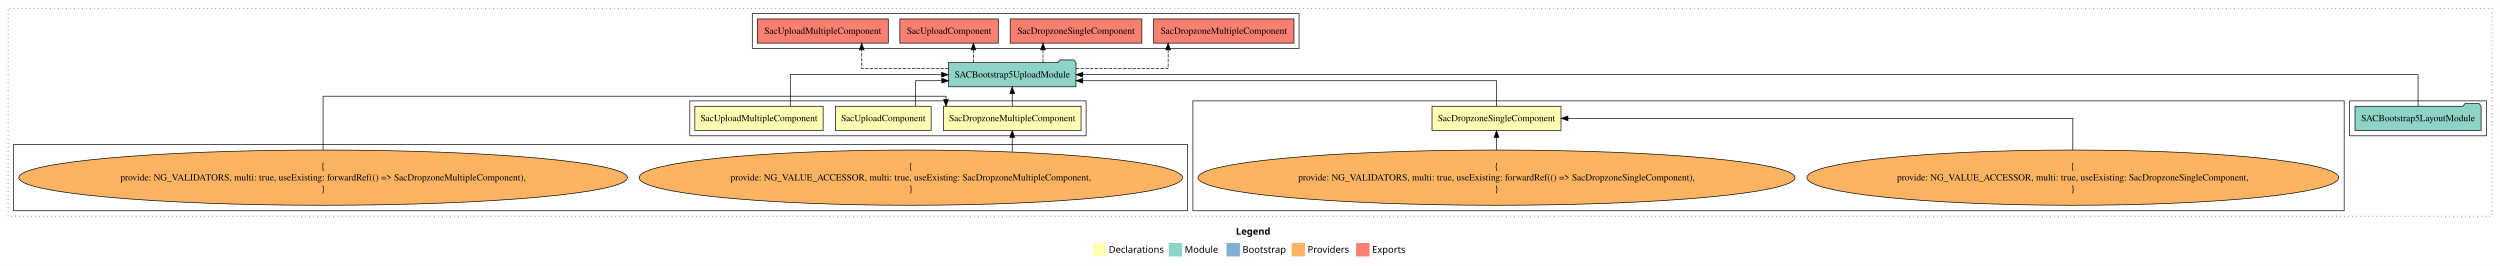
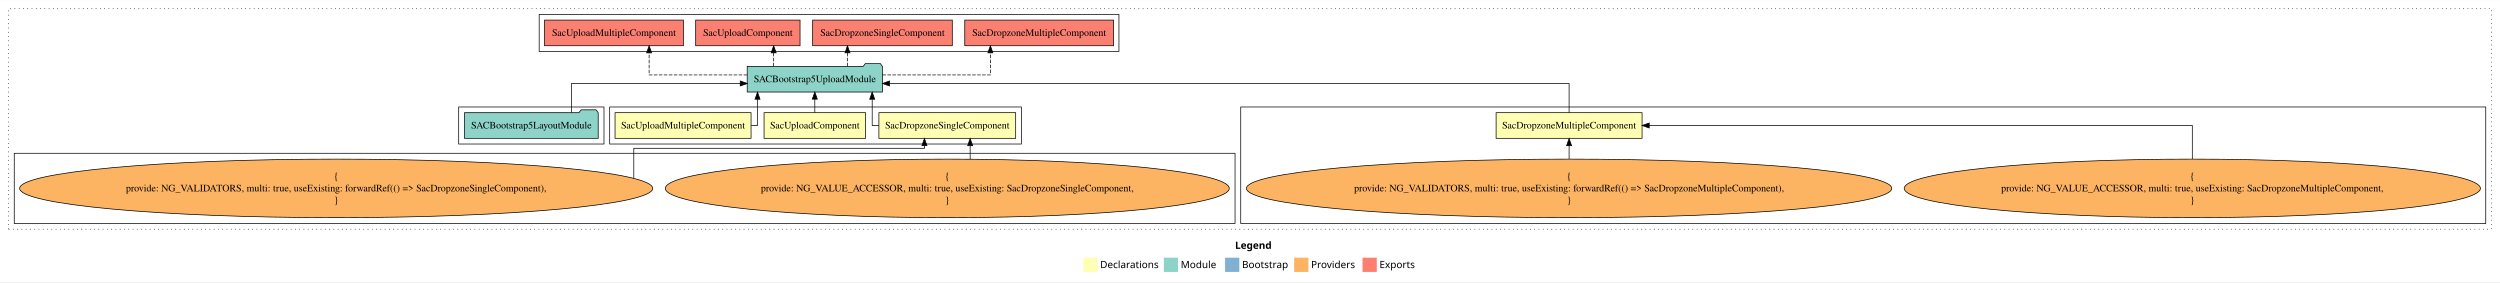
- <svg xmlns="http://www.w3.org/2000/svg" width="3722pt" height="396pt" viewBox="0.00 0.00 3722.00 395.59">
+ <svg xmlns="http://www.w3.org/2000/svg" width="3510pt" height="396pt" viewBox="0.00 0.00 3510.00 395.59">
  <g id="graph0" class="graph" transform="scale(1 1) rotate(0) translate(4 391.59)">
-     <polygon fill="white" stroke="transparent" points="-4,4 -4,-391.59 3718,-391.59 3718,4 -4,4" />
-     <text text-anchor="start" x="1836.01" y="-42.4" font-family="Times-12" font-weight="bold" font-size="14.00">Legend</text>
-     <polygon fill="#ffffb3" stroke="transparent" points="1623,-10 1623,-30 1643,-30 1643,-10 1623,-10" />
-     <text text-anchor="start" x="1646.63" y="-15.4" font-family="Times-12" font-size="14.00">  Declarations</text>
-     <polygon fill="#8dd3c7" stroke="transparent" points="1736,-10 1736,-30 1756,-30 1756,-10 1736,-10" />
-     <text text-anchor="start" x="1759.73" y="-15.4" font-family="Times-12" font-size="14.00">  Module</text>
-     <polygon fill="#80b1d3" stroke="transparent" points="1822,-10 1822,-30 1842,-30 1842,-10 1822,-10" />
-     <text text-anchor="start" x="1845.78" y="-15.4" font-family="Times-12" font-size="14.00">  Bootstrap</text>
-     <polygon fill="#fdb462" stroke="transparent" points="1919,-10 1919,-30 1939,-30 1939,-10 1919,-10" />
-     <text text-anchor="start" x="1942.67" y="-15.4" font-family="Times-12" font-size="14.00">  Providers</text>
-     <polygon fill="#fb8072" stroke="transparent" points="2015,-10 2015,-30 2035,-30 2035,-10 2015,-10" />
-     <text text-anchor="start" x="2038.73" y="-15.4" font-family="Times-12" font-size="14.00">  Exports</text>
+     <polygon fill="white" stroke="transparent" points="-4,4 -4,-391.59 3506,-391.59 3506,4 -4,4" />
+     <text text-anchor="start" x="1730.01" y="-42.4" font-family="Times-12" font-weight="bold" font-size="14.00">Legend</text>
+     <polygon fill="#ffffb3" stroke="transparent" points="1517,-10 1517,-30 1537,-30 1537,-10 1517,-10" />
+     <text text-anchor="start" x="1540.63" y="-15.4" font-family="Times-12" font-size="14.00">  Declarations</text>
+     <polygon fill="#8dd3c7" stroke="transparent" points="1630,-10 1630,-30 1650,-30 1650,-10 1630,-10" />
+     <text text-anchor="start" x="1653.73" y="-15.4" font-family="Times-12" font-size="14.00">  Module</text>
+     <polygon fill="#80b1d3" stroke="transparent" points="1716,-10 1716,-30 1736,-30 1736,-10 1716,-10" />
+     <text text-anchor="start" x="1739.78" y="-15.4" font-family="Times-12" font-size="14.00">  Bootstrap</text>
+     <polygon fill="#fdb462" stroke="transparent" points="1813,-10 1813,-30 1833,-30 1833,-10 1813,-10" />
+     <text text-anchor="start" x="1836.67" y="-15.4" font-family="Times-12" font-size="14.00">  Providers</text>
+     <polygon fill="#fb8072" stroke="transparent" points="1909,-10 1909,-30 1929,-30 1929,-10 1909,-10" />
+     <text text-anchor="start" x="1932.73" y="-15.4" font-family="Times-12" font-size="14.00">  Exports</text>
    <g id="clust1" class="cluster">
-       <polygon fill="none" stroke="black" stroke-dasharray="1,5" points="8,-70 8,-379.59 3706,-379.59 3706,-70 8,-70" />
+       <polygon fill="none" stroke="black" stroke-dasharray="1,5" points="8,-70 8,-379.59 3494,-379.59 3494,-70 8,-70" />
+     </g>
+     <g id="clust3" class="cluster">
+       <polygon fill="none" stroke="black" points="1738,-78 1738,-241.59 3486,-241.59 3486,-78 1738,-78" />
+     </g>
+     <g id="clust2" class="cluster">
+       <polygon fill="none" stroke="black" points="852,-189.59 852,-241.59 1430,-241.59 1430,-189.59 852,-189.59" />
+     </g>
+     <g id="clust4" class="cluster">
+       <polygon fill="none" stroke="black" points="16,-78 16,-176.59 1730,-176.59 1730,-78 16,-78" />
    </g>
    <g id="clust8" class="cluster">
-       <polygon fill="none" stroke="black" points="1116,-319.59 1116,-371.59 1930,-371.59 1930,-319.59 1116,-319.59" />
+       <polygon fill="none" stroke="black" points="753,-319.59 753,-371.59 1567,-371.59 1567,-319.59 753,-319.59" />
    </g>
    <g id="clust7" class="cluster">
-       <polygon fill="none" stroke="black" points="3494,-189.59 3494,-241.59 3698,-241.59 3698,-189.59 3494,-189.59" />
-     </g>
-     <g id="clust4" class="cluster">
-       <polygon fill="none" stroke="black" points="1772,-78 1772,-241.59 3486,-241.59 3486,-78 1772,-78" />
-     </g>
-     <g id="clust2" class="cluster">
-       <polygon fill="none" stroke="black" points="1023,-189.59 1023,-241.59 1613,-241.59 1613,-189.59 1023,-189.59" />
-     </g>
-     <g id="clust3" class="cluster">
-       <polygon fill="none" stroke="black" points="16,-78 16,-176.59 1764,-176.59 1764,-78 16,-78" />
+       <polygon fill="none" stroke="black" points="640,-189.59 640,-241.59 844,-241.59 844,-189.59 640,-189.59" />
    </g>
    <g id="node1" class="node">
-       <polygon fill="#ffffb3" stroke="black" points="1605.46,-233.59 1400.54,-233.59 1400.54,-197.59 1605.46,-197.59 1605.46,-233.59" />
-       <text text-anchor="middle" x="1503" y="-211.39" font-family="Times,serif" font-size="14.00">SacDropzoneMultipleComponent</text>
+       <polygon fill="#ffffb3" stroke="black" points="2301.46,-233.59 2096.54,-233.59 2096.54,-197.59 2301.46,-197.59 2301.46,-233.59" />
+       <text text-anchor="middle" x="2199" y="-211.39" font-family="Times,serif" font-size="14.00">SacDropzoneMultipleComponent</text>
    </g>
    <g id="node5" class="node">
-       <polygon fill="#8dd3c7" stroke="black" points="1597.93,-298.59 1594.93,-302.59 1573.93,-302.59 1570.93,-298.59 1408.07,-298.59 1408.07,-262.59 1597.93,-262.59 1597.93,-298.59" />
-       <text text-anchor="middle" x="1503" y="-276.39" font-family="Times,serif" font-size="14.00">SACBootstrap5UploadModule</text>
+       <polygon fill="#8dd3c7" stroke="black" points="1234.93,-298.59 1231.93,-302.59 1210.93,-302.59 1207.93,-298.59 1045.07,-298.59 1045.07,-262.59 1234.93,-262.59 1234.93,-298.59" />
+       <text text-anchor="middle" x="1140" y="-276.39" font-family="Times,serif" font-size="14.00">SACBootstrap5UploadModule</text>
    </g>
    <g id="edge1" class="edge">
-       <path fill="none" stroke="black" d="M1503,-233.7C1503,-233.7 1503,-252.58 1503,-252.58" />
-       <polygon fill="black" stroke="black" points="1499.5,-252.58 1503,-262.58 1506.5,-252.58 1499.5,-252.58" />
+       <path fill="none" stroke="black" d="M2199,-233.61C2199,-250.96 2199,-274.59 2199,-274.59 2199,-274.59 1244.91,-274.59 1244.91,-274.59" />
+       <polygon fill="black" stroke="black" points="1244.91,-271.09 1234.91,-274.59 1244.91,-278.09 1244.91,-271.09" />
    </g>
    <g id="node2" class="node">
-       <polygon fill="#ffffb3" stroke="black" points="2320.02,-233.59 2127.98,-233.59 2127.98,-197.59 2320.02,-197.59 2320.02,-233.59" />
-       <text text-anchor="middle" x="2224" y="-211.39" font-family="Times,serif" font-size="14.00">SacDropzoneSingleComponent</text>
+       <polygon fill="#ffffb3" stroke="black" points="1422.02,-233.59 1229.98,-233.59 1229.98,-197.59 1422.02,-197.59 1422.02,-233.59" />
+       <text text-anchor="middle" x="1326" y="-211.39" font-family="Times,serif" font-size="14.00">SacDropzoneSingleComponent</text>
    </g>
    <g id="edge4" class="edge">
-       <path fill="none" stroke="black" d="M2224,-233.62C2224,-249.99 2224,-271.59 2224,-271.59 2224,-271.59 1608,-271.59 1608,-271.59" />
-       <polygon fill="black" stroke="black" points="1608,-268.09 1598,-271.59 1608,-275.09 1608,-268.09" />
+       <path fill="none" stroke="black" d="M1229.92,-215.59C1224.11,-215.59 1220.56,-215.59 1220.56,-215.59 1220.56,-215.59 1220.56,-252.48 1220.56,-252.48" />
+       <polygon fill="black" stroke="black" points="1217.06,-252.48 1220.56,-262.48 1224.06,-252.48 1217.06,-252.48" />
    </g>
    <g id="node3" class="node">
-       <polygon fill="#ffffb3" stroke="black" points="1382.26,-233.59 1239.74,-233.59 1239.74,-197.59 1382.26,-197.59 1382.26,-233.59" />
-       <text text-anchor="middle" x="1311" y="-211.39" font-family="Times,serif" font-size="14.00">SacUploadComponent</text>
+       <polygon fill="#ffffb3" stroke="black" points="1211.26,-233.59 1068.74,-233.59 1068.74,-197.59 1211.26,-197.59 1211.26,-233.59" />
+       <text text-anchor="middle" x="1140" y="-211.39" font-family="Times,serif" font-size="14.00">SacUploadComponent</text>
    </g>
    <g id="edge7" class="edge">
-       <path fill="none" stroke="black" d="M1359.12,-233.62C1359.12,-249.99 1359.12,-271.59 1359.12,-271.59 1359.12,-271.59 1398.24,-271.59 1398.24,-271.59" />
-       <polygon fill="black" stroke="black" points="1398.24,-275.09 1408.24,-271.59 1398.24,-268.09 1398.24,-275.09" />
+       <path fill="none" stroke="black" d="M1140,-233.7C1140,-233.7 1140,-252.58 1140,-252.58" />
+       <polygon fill="black" stroke="black" points="1136.5,-252.58 1140,-262.58 1143.5,-252.58 1136.5,-252.58" />
    </g>
    <g id="node4" class="node">
-       <polygon fill="#ffffb3" stroke="black" points="1221.48,-233.59 1030.52,-233.59 1030.52,-197.59 1221.48,-197.59 1221.48,-233.59" />
-       <text text-anchor="middle" x="1126" y="-211.39" font-family="Times,serif" font-size="14.00">SacUploadMultipleComponent</text>
+       <polygon fill="#ffffb3" stroke="black" points="1050.48,-233.59 859.52,-233.59 859.52,-197.59 1050.48,-197.59 1050.48,-233.59" />
+       <text text-anchor="middle" x="955" y="-211.39" font-family="Times,serif" font-size="14.00">SacUploadMultipleComponent</text>
    </g>
    <g id="edge8" class="edge">
-       <path fill="none" stroke="black" d="M1172.62,-233.7C1172.62,-252.93 1172.62,-280.59 1172.62,-280.59 1172.62,-280.59 1397.89,-280.59 1397.89,-280.59" />
-       <polygon fill="black" stroke="black" points="1397.89,-284.09 1407.89,-280.59 1397.89,-277.09 1397.89,-284.09" />
+       <path fill="none" stroke="black" d="M1050.64,-215.59C1056.18,-215.59 1059.56,-215.59 1059.56,-215.59 1059.56,-215.59 1059.56,-252.48 1059.56,-252.48" />
+       <polygon fill="black" stroke="black" points="1056.06,-252.48 1059.56,-262.48 1063.06,-252.48 1056.06,-252.48" />
    </g>
    <g id="node11" class="node">
-       <polygon fill="#fb8072" stroke="black" points="1922.46,-363.59 1713.54,-363.59 1713.54,-327.59 1922.46,-327.59 1922.46,-363.59" />
-       <text text-anchor="middle" x="1818" y="-341.39" font-family="Times,serif" font-size="14.00">SacDropzoneMultipleComponent </text>
+       <polygon fill="#fb8072" stroke="black" points="1559.46,-363.59 1350.54,-363.59 1350.54,-327.59 1559.46,-327.59 1559.46,-363.59" />
+       <text text-anchor="middle" x="1455" y="-341.39" font-family="Times,serif" font-size="14.00">SacDropzoneMultipleComponent </text>
    </g>
    <g id="edge10" class="edge">
-       <path fill="none" stroke="black" stroke-dasharray="5,2" d="M1597.75,-289.59C1661.94,-289.59 1735.13,-289.59 1735.13,-289.59 1735.13,-289.59 1735.13,-317.56 1735.13,-317.56" />
-       <polygon fill="black" stroke="black" points="1731.63,-317.56 1735.13,-327.56 1738.63,-317.56 1731.63,-317.56" />
+       <path fill="none" stroke="black" stroke-dasharray="5,2" d="M1234.96,-286.59C1304.4,-286.59 1386.51,-286.59 1386.51,-286.59 1386.51,-286.59 1386.51,-317.57 1386.51,-317.57" />
+       <polygon fill="black" stroke="black" points="1383.01,-317.57 1386.51,-327.57 1390.01,-317.57 1383.01,-317.57" />
    </g>
    <g id="node12" class="node">
-       <polygon fill="#fb8072" stroke="black" points="1696.02,-363.59 1499.98,-363.59 1499.98,-327.59 1696.02,-327.59 1696.02,-363.59" />
-       <text text-anchor="middle" x="1598" y="-341.39" font-family="Times,serif" font-size="14.00">SacDropzoneSingleComponent </text>
+       <polygon fill="#fb8072" stroke="black" points="1333.02,-363.59 1136.98,-363.59 1136.98,-327.59 1333.02,-327.59 1333.02,-363.59" />
+       <text text-anchor="middle" x="1235" y="-341.39" font-family="Times,serif" font-size="14.00">SacDropzoneSingleComponent </text>
    </g>
    <g id="edge11" class="edge">
-       <path fill="none" stroke="black" stroke-dasharray="5,2" d="M1548.85,-298.7C1548.85,-298.7 1548.85,-317.58 1548.85,-317.58" />
-       <polygon fill="black" stroke="black" points="1545.35,-317.58 1548.85,-327.58 1552.35,-317.58 1545.35,-317.58" />
+       <path fill="none" stroke="black" stroke-dasharray="5,2" d="M1185.85,-298.7C1185.85,-298.7 1185.85,-317.58 1185.85,-317.58" />
+       <polygon fill="black" stroke="black" points="1182.35,-317.58 1185.85,-327.58 1189.35,-317.58 1182.35,-317.58" />
    </g>
    <g id="node13" class="node">
-       <polygon fill="#fb8072" stroke="black" points="1482.26,-363.59 1335.74,-363.59 1335.74,-327.59 1482.26,-327.59 1482.26,-363.59" />
-       <text text-anchor="middle" x="1409" y="-341.39" font-family="Times,serif" font-size="14.00">SacUploadComponent </text>
+       <polygon fill="#fb8072" stroke="black" points="1119.26,-363.59 972.74,-363.59 972.74,-327.59 1119.26,-327.59 1119.26,-363.59" />
+       <text text-anchor="middle" x="1046" y="-341.39" font-family="Times,serif" font-size="14.00">SacUploadComponent </text>
    </g>
    <g id="edge12" class="edge">
-       <path fill="none" stroke="black" stroke-dasharray="5,2" d="M1445.21,-298.7C1445.21,-298.7 1445.21,-317.58 1445.21,-317.58" />
-       <polygon fill="black" stroke="black" points="1441.71,-317.58 1445.21,-327.58 1448.71,-317.58 1441.71,-317.58" />
+       <path fill="none" stroke="black" stroke-dasharray="5,2" d="M1082.21,-298.7C1082.21,-298.7 1082.21,-317.58 1082.21,-317.58" />
+       <polygon fill="black" stroke="black" points="1078.71,-317.58 1082.21,-327.58 1085.71,-317.58 1078.71,-317.58" />
    </g>
    <g id="node14" class="node">
-       <polygon fill="#fb8072" stroke="black" points="1318.48,-363.59 1123.52,-363.59 1123.52,-327.59 1318.48,-327.59 1318.48,-363.59" />
-       <text text-anchor="middle" x="1221" y="-341.39" font-family="Times,serif" font-size="14.00">SacUploadMultipleComponent </text>
+       <polygon fill="#fb8072" stroke="black" points="955.48,-363.59 760.52,-363.59 760.52,-327.59 955.48,-327.59 955.48,-363.59" />
+       <text text-anchor="middle" x="858" y="-341.39" font-family="Times,serif" font-size="14.00">SacUploadMultipleComponent </text>
    </g>
    <g id="edge13" class="edge">
-       <path fill="none" stroke="black" stroke-dasharray="5,2" d="M1407.97,-289.59C1346.9,-289.59 1278.93,-289.59 1278.93,-289.59 1278.93,-289.59 1278.93,-317.56 1278.93,-317.56" />
-       <polygon fill="black" stroke="black" points="1275.43,-317.56 1278.93,-327.56 1282.43,-317.56 1275.43,-317.56" />
+       <path fill="none" stroke="black" stroke-dasharray="5,2" d="M1045.05,-286.59C980.72,-286.59 907.38,-286.59 907.38,-286.59 907.38,-286.59 907.38,-317.57 907.38,-317.57" />
+       <polygon fill="black" stroke="black" points="903.88,-317.57 907.38,-327.57 910.88,-317.57 903.88,-317.57" />
    </g>
    <g id="node6" class="node">
-       <ellipse fill="#fdb462" stroke="black" cx="1352" cy="-127.3" rx="404.48" ry="41.09" />
-       <text text-anchor="middle" x="1352" y="-139.9" font-family="Times,serif" font-size="14.00">{</text>
-       <text text-anchor="middle" x="1352" y="-123.1" font-family="Times,serif" font-size="14.00">    provide: NG_VALUE_ACCESSOR, multi: true, useExisting: SacDropzoneMultipleComponent,</text>
-       <text text-anchor="middle" x="1352" y="-106.3" font-family="Times,serif" font-size="14.00">}</text>
+       <ellipse fill="#fdb462" stroke="black" cx="3074" cy="-127.3" rx="404.48" ry="41.09" />
+       <text text-anchor="middle" x="3074" y="-139.9" font-family="Times,serif" font-size="14.00">{</text>
+       <text text-anchor="middle" x="3074" y="-123.1" font-family="Times,serif" font-size="14.00">    provide: NG_VALUE_ACCESSOR, multi: true, useExisting: SacDropzoneMultipleComponent,</text>
+       <text text-anchor="middle" x="3074" y="-106.3" font-family="Times,serif" font-size="14.00">}</text>
    </g>
    <g id="edge2" class="edge">
-       <path fill="none" stroke="black" d="M1503,-165.77C1503,-165.77 1503,-187.33 1503,-187.33" />
-       <polygon fill="black" stroke="black" points="1499.5,-187.33 1503,-197.33 1506.5,-187.33 1499.5,-187.33" />
+       <path fill="none" stroke="black" d="M3074,-168.6C3074,-191.58 3074,-215.59 3074,-215.59 3074,-215.59 2311.52,-215.59 2311.52,-215.59" />
+       <polygon fill="black" stroke="black" points="2311.52,-212.09 2301.52,-215.59 2311.52,-219.09 2311.52,-212.09" />
    </g>
    <g id="node7" class="node">
-       <ellipse fill="#fdb462" stroke="black" cx="477" cy="-127.3" rx="452.99" ry="41.09" />
-       <text text-anchor="middle" x="477" y="-139.9" font-family="Times,serif" font-size="14.00">{</text>
-       <text text-anchor="middle" x="477" y="-123.1" font-family="Times,serif" font-size="14.00">    provide: NG_VALIDATORS, multi: true, useExisting: forwardRef(() =&gt; SacDropzoneMultipleComponent),</text>
-       <text text-anchor="middle" x="477" y="-106.3" font-family="Times,serif" font-size="14.00">}</text>
+       <ellipse fill="#fdb462" stroke="black" cx="2199" cy="-127.3" rx="452.99" ry="41.09" />
+       <text text-anchor="middle" x="2199" y="-139.9" font-family="Times,serif" font-size="14.00">{</text>
+       <text text-anchor="middle" x="2199" y="-123.1" font-family="Times,serif" font-size="14.00">    provide: NG_VALIDATORS, multi: true, useExisting: forwardRef(() =&gt; SacDropzoneMultipleComponent),</text>
+       <text text-anchor="middle" x="2199" y="-106.3" font-family="Times,serif" font-size="14.00">}</text>
    </g>
    <g id="edge3" class="edge">
-       <path fill="none" stroke="black" d="M477,-168.7C477,-203.84 477,-248.59 477,-248.59 477,-248.59 1404.4,-248.59 1404.4,-248.59 1404.4,-248.59 1404.4,-243.63 1404.4,-243.63" />
-       <polygon fill="black" stroke="black" points="1407.9,-243.63 1404.4,-233.63 1400.9,-243.63 1407.9,-243.63" />
+       <path fill="none" stroke="black" d="M2199,-168.6C2199,-168.6 2199,-187.26 2199,-187.26" />
+       <polygon fill="black" stroke="black" points="2195.5,-187.26 2199,-197.26 2202.5,-187.26 2195.5,-187.26" />
    </g>
    <g id="node8" class="node">
-       <ellipse fill="#fdb462" stroke="black" cx="3082" cy="-127.3" rx="395.88" ry="41.09" />
-       <text text-anchor="middle" x="3082" y="-139.9" font-family="Times,serif" font-size="14.00">{</text>
-       <text text-anchor="middle" x="3082" y="-123.1" font-family="Times,serif" font-size="14.00">    provide: NG_VALUE_ACCESSOR, multi: true, useExisting: SacDropzoneSingleComponent,</text>
-       <text text-anchor="middle" x="3082" y="-106.3" font-family="Times,serif" font-size="14.00">}</text>
+       <ellipse fill="#fdb462" stroke="black" cx="1326" cy="-127.3" rx="395.88" ry="41.09" />
+       <text text-anchor="middle" x="1326" y="-139.9" font-family="Times,serif" font-size="14.00">{</text>
+       <text text-anchor="middle" x="1326" y="-123.1" font-family="Times,serif" font-size="14.00">    provide: NG_VALUE_ACCESSOR, multi: true, useExisting: SacDropzoneSingleComponent,</text>
+       <text text-anchor="middle" x="1326" y="-106.3" font-family="Times,serif" font-size="14.00">}</text>
    </g>
    <g id="edge5" class="edge">
-       <path fill="none" stroke="black" d="M3082,-168.6C3082,-191.58 3082,-215.59 3082,-215.59 3082,-215.59 2330.34,-215.59 2330.34,-215.59" />
-       <polygon fill="black" stroke="black" points="2330.34,-212.09 2320.34,-215.59 2330.34,-219.09 2330.34,-212.09" />
+       <path fill="none" stroke="black" d="M1358.09,-168.6C1358.09,-168.6 1358.09,-187.26 1358.09,-187.26" />
+       <polygon fill="black" stroke="black" points="1354.59,-187.26 1358.09,-197.26 1361.59,-187.26 1354.59,-187.26" />
    </g>
    <g id="node9" class="node">
-       <ellipse fill="#fdb462" stroke="black" cx="2224" cy="-127.3" rx="444.4" ry="41.09" />
-       <text text-anchor="middle" x="2224" y="-139.9" font-family="Times,serif" font-size="14.00">{</text>
-       <text text-anchor="middle" x="2224" y="-123.1" font-family="Times,serif" font-size="14.00">    provide: NG_VALIDATORS, multi: true, useExisting: forwardRef(() =&gt; SacDropzoneSingleComponent),</text>
-       <text text-anchor="middle" x="2224" y="-106.3" font-family="Times,serif" font-size="14.00">}</text>
+       <ellipse fill="#fdb462" stroke="black" cx="468" cy="-127.3" rx="444.4" ry="41.09" />
+       <text text-anchor="middle" x="468" y="-139.9" font-family="Times,serif" font-size="14.00">{</text>
+       <text text-anchor="middle" x="468" y="-123.1" font-family="Times,serif" font-size="14.00">    provide: NG_VALIDATORS, multi: true, useExisting: forwardRef(() =&gt; SacDropzoneSingleComponent),</text>
+       <text text-anchor="middle" x="468" y="-106.3" font-family="Times,serif" font-size="14.00">}</text>
    </g>
    <g id="edge6" class="edge">
-       <path fill="none" stroke="black" d="M2224,-168.6C2224,-168.6 2224,-187.26 2224,-187.26" />
-       <polygon fill="black" stroke="black" points="2220.5,-187.26 2224,-197.26 2227.5,-187.26 2220.5,-187.26" />
+       <path fill="none" stroke="black" d="M885.85,-141.5C885.85,-158.18 885.85,-183.59 885.85,-183.59 885.85,-183.59 1293.91,-183.59 1293.91,-183.59 1293.91,-183.59 1293.91,-187.35 1293.91,-187.35" />
+       <polygon fill="black" stroke="black" points="1290.41,-187.35 1293.91,-197.35 1297.41,-187.35 1290.41,-187.35" />
    </g>
    <g id="node10" class="node">
-       <polygon fill="#8dd3c7" stroke="black" points="3689.87,-233.59 3686.87,-237.59 3665.87,-237.59 3662.87,-233.59 3502.13,-233.59 3502.13,-197.59 3689.87,-197.59 3689.87,-233.59" />
-       <text text-anchor="middle" x="3596" y="-211.39" font-family="Times,serif" font-size="14.00">SACBootstrap5LayoutModule</text>
+       <polygon fill="#8dd3c7" stroke="black" points="835.87,-233.59 832.87,-237.59 811.87,-237.59 808.87,-233.59 648.13,-233.59 648.13,-197.59 835.87,-197.59 835.87,-233.59" />
+       <text text-anchor="middle" x="742" y="-211.39" font-family="Times,serif" font-size="14.00">SACBootstrap5LayoutModule</text>
    </g>
    <g id="edge9" class="edge">
-       <path fill="none" stroke="black" d="M3596,-233.7C3596,-252.93 3596,-280.59 3596,-280.59 3596,-280.59 1608.03,-280.59 1608.03,-280.59" />
-       <polygon fill="black" stroke="black" points="1608.03,-277.09 1598.03,-280.59 1608.03,-284.09 1608.03,-277.09" />
+       <path fill="none" stroke="black" d="M798.35,-233.61C798.35,-250.96 798.35,-274.59 798.35,-274.59 798.35,-274.59 1035.28,-274.59 1035.28,-274.59" />
+       <polygon fill="black" stroke="black" points="1035.28,-278.09 1045.28,-274.59 1035.28,-271.09 1035.28,-278.09" />
    </g>
  </g>
</svg>
